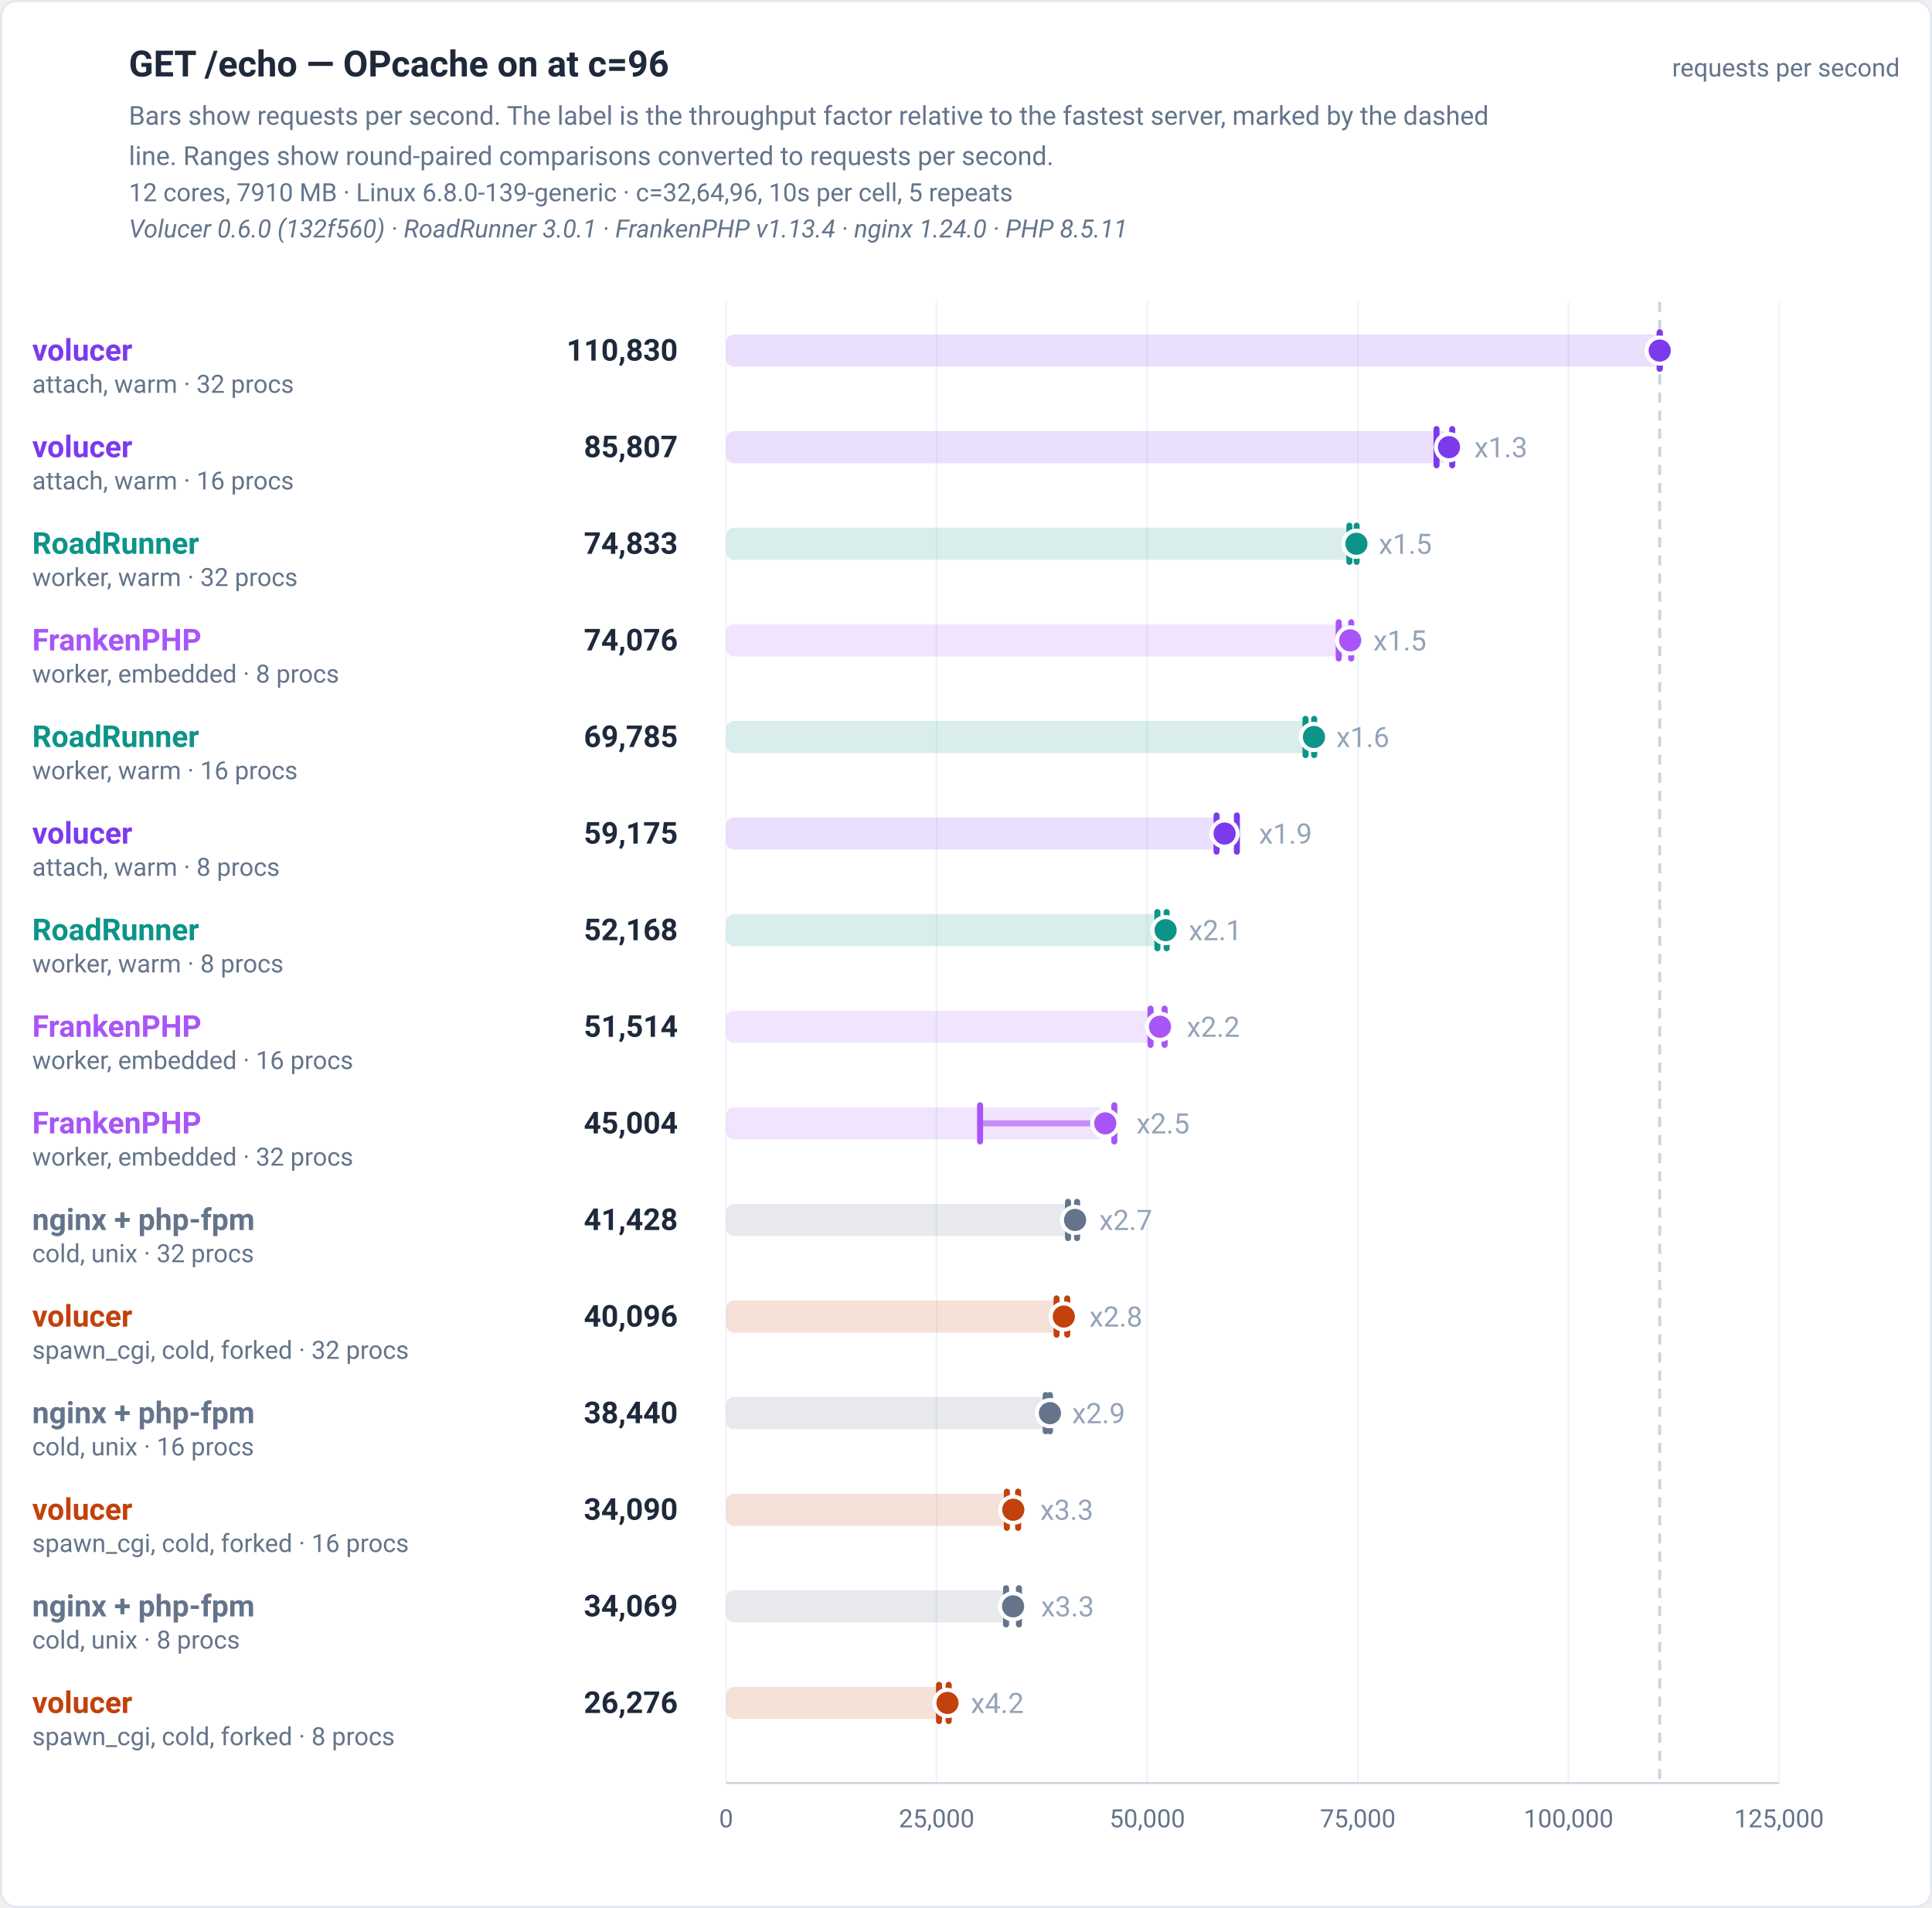
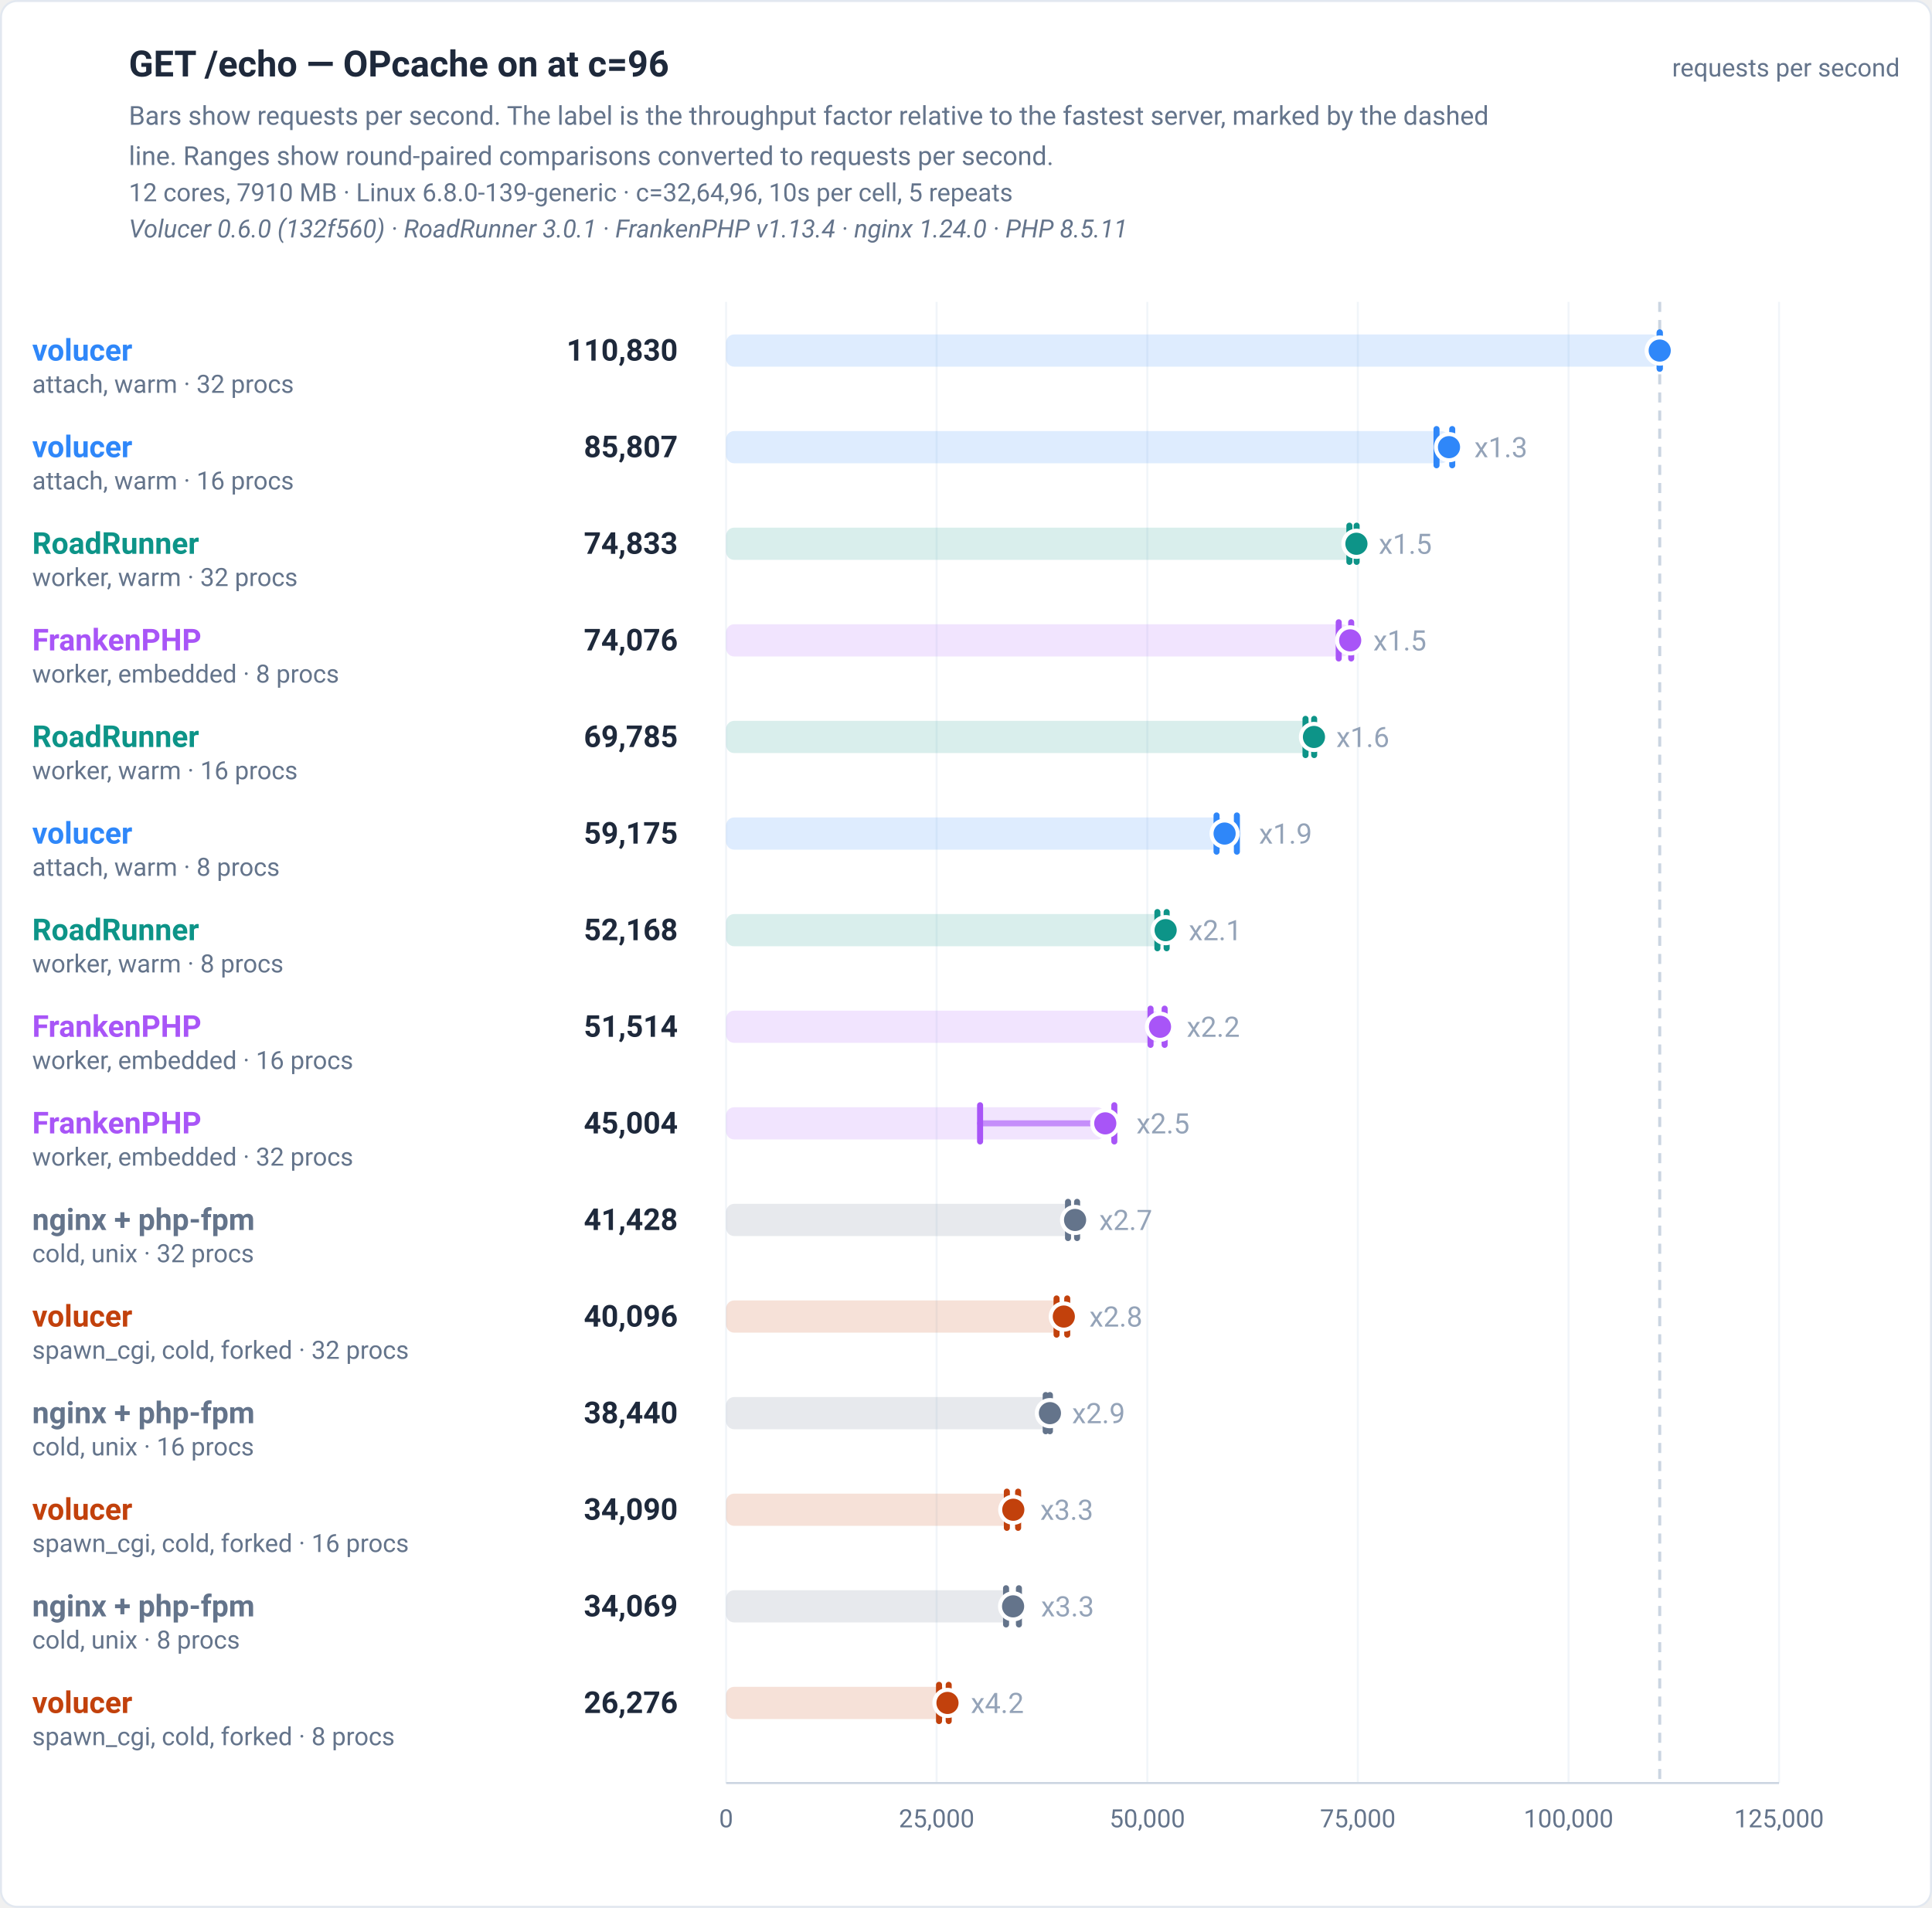
<svg xmlns="http://www.w3.org/2000/svg" width="960" height="948" viewBox="0 0 960 948" role="img" aria-label="GET /echo — OPcache on at c=96">
  <rect x="0.5" y="0.5" width="959" height="947" rx="8" fill="#ffffff" stroke="#e2e8f0" />
  <text x="64.0" y="38.0" font-family="-apple-system,BlinkMacSystemFont,'Segoe UI',Roboto,Helvetica,Arial,sans-serif" font-size="18" fill="#1e293b" text-anchor="start" font-weight="600">GET /echo — OPcache on at c=96</text>
  <text x="64.0" y="62.0" font-family="-apple-system,BlinkMacSystemFont,'Segoe UI',Roboto,Helvetica,Arial,sans-serif" font-size="13.0" fill="#64748b" text-anchor="start" font-weight="normal">Bars show requests per second. The label is the throughput factor relative to the fastest server, marked by the dashed</text>
  <text x="64.0" y="82.0" font-family="-apple-system,BlinkMacSystemFont,'Segoe UI',Roboto,Helvetica,Arial,sans-serif" font-size="13.0" fill="#64748b" text-anchor="start" font-weight="normal">line. Ranges show round-paired comparisons converted to requests per second.</text>
  <text x="64.0" y="100.0" font-family="-apple-system,BlinkMacSystemFont,'Segoe UI',Roboto,Helvetica,Arial,sans-serif" font-size="12.5" fill="#64748b" text-anchor="start" font-weight="normal">12 cores, 7910 MB · Linux 6.8.0-139-generic · c=32,64,96, 10s per cell, 5 repeats</text>
  <text x="64.0" y="118.0" font-family="-apple-system,BlinkMacSystemFont,'Segoe UI',Roboto,Helvetica,Arial,sans-serif" font-size="12.5" fill="#64748b" text-anchor="start" font-weight="normal" font-style="italic">Volucer 0.6.0 (132f560) · RoadRunner 3.0.1 · FrankenPHP v1.13.4 · nginx 1.24.0 · PHP 8.5.11</text>
  <text x="944.0" y="38.0" font-family="-apple-system,BlinkMacSystemFont,'Segoe UI',Roboto,Helvetica,Arial,sans-serif" font-size="12.5" fill="#64748b" text-anchor="end" font-weight="normal">requests per second</text>
  <line x1="360.8" y1="150.0" x2="360.8" y2="886.0" stroke="#f1f5f9" stroke-width="1" />
  <text x="360.8" y="908.0" font-family="-apple-system,BlinkMacSystemFont,'Segoe UI',Roboto,Helvetica,Arial,sans-serif" font-size="12.5" fill="#64748b" text-anchor="middle" font-weight="normal">0</text>
  <line x1="465.4" y1="150.0" x2="465.4" y2="886.0" stroke="#f1f5f9" stroke-width="1" />
  <text x="465.4" y="908.0" font-family="-apple-system,BlinkMacSystemFont,'Segoe UI',Roboto,Helvetica,Arial,sans-serif" font-size="12.5" fill="#64748b" text-anchor="middle" font-weight="normal">25,000</text>
  <line x1="570.1" y1="150.0" x2="570.1" y2="886.0" stroke="#f1f5f9" stroke-width="1" />
  <text x="570.1" y="908.0" font-family="-apple-system,BlinkMacSystemFont,'Segoe UI',Roboto,Helvetica,Arial,sans-serif" font-size="12.5" fill="#64748b" text-anchor="middle" font-weight="normal">50,000</text>
  <line x1="674.7" y1="150.0" x2="674.7" y2="886.0" stroke="#f1f5f9" stroke-width="1" />
  <text x="674.7" y="908.0" font-family="-apple-system,BlinkMacSystemFont,'Segoe UI',Roboto,Helvetica,Arial,sans-serif" font-size="12.5" fill="#64748b" text-anchor="middle" font-weight="normal">75,000</text>
  <line x1="779.4" y1="150.0" x2="779.4" y2="886.0" stroke="#f1f5f9" stroke-width="1" />
  <text x="779.4" y="908.0" font-family="-apple-system,BlinkMacSystemFont,'Segoe UI',Roboto,Helvetica,Arial,sans-serif" font-size="12.5" fill="#64748b" text-anchor="middle" font-weight="normal">100,000</text>
  <line x1="884.0" y1="150.0" x2="884.0" y2="886.0" stroke="#f1f5f9" stroke-width="1" />
  <text x="884.0" y="908.0" font-family="-apple-system,BlinkMacSystemFont,'Segoe UI',Roboto,Helvetica,Arial,sans-serif" font-size="12.5" fill="#64748b" text-anchor="middle" font-weight="normal">125,000</text>
  <line x1="824.7" y1="150.0" x2="824.7" y2="886.0" stroke="#cbd5e1" stroke-width="1.5" stroke-dasharray="5 4" />
  <line x1="360.8" y1="886.0" x2="884.0" y2="886.0" stroke="#cbd5e1" stroke-width="1" />
-   <rect x="360.8" y="166.2" width="463.9" height="16.0" rx="4" fill="#7c3aed" fill-opacity="0.16" />
-   <line x1="824.7" y1="174.2" x2="824.7" y2="174.2" stroke="#7c3aed" stroke-width="3" stroke-linecap="round" opacity="0.6" />
-   <line x1="824.7" y1="165.2" x2="824.7" y2="183.2" stroke="#7c3aed" stroke-width="3" stroke-linecap="round" />
-   <line x1="824.7" y1="165.2" x2="824.7" y2="183.2" stroke="#7c3aed" stroke-width="3" stroke-linecap="round" />
-   <circle cx="824.7" cy="174.2" r="6.5" fill="#7c3aed" stroke="#ffffff" stroke-width="2" />
-   <text x="16.0" y="179.2" font-family="-apple-system,BlinkMacSystemFont,'Segoe UI',Roboto,Helvetica,Arial,sans-serif" font-size="15.0" fill="#7c3aed" text-anchor="start" font-weight="700">volucer</text>
+   <rect x="360.8" y="166.2" width="463.9" height="16.0" rx="4" fill="#2F87F9" fill-opacity="0.16" />
+   <line x1="824.7" y1="174.2" x2="824.7" y2="174.2" stroke="#2F87F9" stroke-width="3" stroke-linecap="round" opacity="0.6" />
+   <line x1="824.7" y1="165.2" x2="824.7" y2="183.2" stroke="#2F87F9" stroke-width="3" stroke-linecap="round" />
+   <line x1="824.7" y1="165.2" x2="824.7" y2="183.2" stroke="#2F87F9" stroke-width="3" stroke-linecap="round" />
+   <circle cx="824.7" cy="174.2" r="6.5" fill="#2F87F9" stroke="#ffffff" stroke-width="2" />
+   <text x="16.0" y="179.2" font-family="-apple-system,BlinkMacSystemFont,'Segoe UI',Roboto,Helvetica,Arial,sans-serif" font-size="15.0" fill="#2F87F9" text-anchor="start" font-weight="700">volucer</text>
  <text x="16.0" y="195.2" font-family="-apple-system,BlinkMacSystemFont,'Segoe UI',Roboto,Helvetica,Arial,sans-serif" font-size="12.5" fill="#64748b" text-anchor="start" font-weight="normal">attach, warm · 32 procs</text>
  <text x="336.8" y="179.2" font-family="-apple-system,BlinkMacSystemFont,'Segoe UI',Roboto,Helvetica,Arial,sans-serif" font-size="15.0" fill="#1e293b" text-anchor="end" font-weight="700">110,830</text>
-   <rect x="360.8" y="214.2" width="359.2" height="16.0" rx="4" fill="#7c3aed" fill-opacity="0.16" />
-   <line x1="713.8" y1="222.2" x2="721.6" y2="222.2" stroke="#7c3aed" stroke-width="3" stroke-linecap="round" opacity="0.6" />
-   <line x1="713.8" y1="213.2" x2="713.8" y2="231.2" stroke="#7c3aed" stroke-width="3" stroke-linecap="round" />
-   <line x1="721.6" y1="213.2" x2="721.6" y2="231.2" stroke="#7c3aed" stroke-width="3" stroke-linecap="round" />
-   <circle cx="720.0" cy="222.2" r="6.5" fill="#7c3aed" stroke="#ffffff" stroke-width="2" />
-   <text x="16.0" y="227.2" font-family="-apple-system,BlinkMacSystemFont,'Segoe UI',Roboto,Helvetica,Arial,sans-serif" font-size="15.0" fill="#7c3aed" text-anchor="start" font-weight="700">volucer</text>
+   <rect x="360.8" y="214.2" width="359.2" height="16.0" rx="4" fill="#2F87F9" fill-opacity="0.16" />
+   <line x1="713.8" y1="222.2" x2="721.6" y2="222.2" stroke="#2F87F9" stroke-width="3" stroke-linecap="round" opacity="0.6" />
+   <line x1="713.8" y1="213.2" x2="713.8" y2="231.2" stroke="#2F87F9" stroke-width="3" stroke-linecap="round" />
+   <line x1="721.6" y1="213.2" x2="721.6" y2="231.2" stroke="#2F87F9" stroke-width="3" stroke-linecap="round" />
+   <circle cx="720.0" cy="222.2" r="6.5" fill="#2F87F9" stroke="#ffffff" stroke-width="2" />
+   <text x="16.0" y="227.2" font-family="-apple-system,BlinkMacSystemFont,'Segoe UI',Roboto,Helvetica,Arial,sans-serif" font-size="15.0" fill="#2F87F9" text-anchor="start" font-weight="700">volucer</text>
  <text x="16.0" y="243.2" font-family="-apple-system,BlinkMacSystemFont,'Segoe UI',Roboto,Helvetica,Arial,sans-serif" font-size="12.5" fill="#64748b" text-anchor="start" font-weight="normal">attach, warm · 16 procs</text>
  <text x="336.8" y="227.2" font-family="-apple-system,BlinkMacSystemFont,'Segoe UI',Roboto,Helvetica,Arial,sans-serif" font-size="15.0" fill="#1e293b" text-anchor="end" font-weight="700">85,807</text>
  <text x="732.6" y="227.2" font-family="-apple-system,BlinkMacSystemFont,'Segoe UI',Roboto,Helvetica,Arial,sans-serif" font-size="14.0" fill="#94a3b8" text-anchor="start" font-weight="normal">x1.3</text>
  <rect x="360.8" y="262.2" width="313.2" height="16.0" rx="4" fill="#0d9488" fill-opacity="0.16" />
  <line x1="670.5" y1="270.2" x2="674.1" y2="270.2" stroke="#0d9488" stroke-width="3" stroke-linecap="round" opacity="0.6" />
  <line x1="670.5" y1="261.2" x2="670.5" y2="279.2" stroke="#0d9488" stroke-width="3" stroke-linecap="round" />
  <line x1="674.1" y1="261.2" x2="674.1" y2="279.2" stroke="#0d9488" stroke-width="3" stroke-linecap="round" />
  <circle cx="674.0" cy="270.2" r="6.5" fill="#0d9488" stroke="#ffffff" stroke-width="2" />
  <text x="16.0" y="275.2" font-family="-apple-system,BlinkMacSystemFont,'Segoe UI',Roboto,Helvetica,Arial,sans-serif" font-size="15.0" fill="#0d9488" text-anchor="start" font-weight="700">RoadRunner</text>
  <text x="16.0" y="291.2" font-family="-apple-system,BlinkMacSystemFont,'Segoe UI',Roboto,Helvetica,Arial,sans-serif" font-size="12.5" fill="#64748b" text-anchor="start" font-weight="normal">worker, warm · 32 procs</text>
  <text x="336.8" y="275.2" font-family="-apple-system,BlinkMacSystemFont,'Segoe UI',Roboto,Helvetica,Arial,sans-serif" font-size="15.0" fill="#1e293b" text-anchor="end" font-weight="700">74,833</text>
  <text x="685.1" y="275.2" font-family="-apple-system,BlinkMacSystemFont,'Segoe UI',Roboto,Helvetica,Arial,sans-serif" font-size="14.0" fill="#94a3b8" text-anchor="start" font-weight="normal">x1.5</text>
  <rect x="360.8" y="310.2" width="310.1" height="16.0" rx="4" fill="#a855f7" fill-opacity="0.16" />
  <line x1="665.2" y1="318.2" x2="671.4" y2="318.2" stroke="#a855f7" stroke-width="3" stroke-linecap="round" opacity="0.6" />
  <line x1="665.2" y1="309.2" x2="665.2" y2="327.2" stroke="#a855f7" stroke-width="3" stroke-linecap="round" />
  <line x1="671.4" y1="309.2" x2="671.4" y2="327.2" stroke="#a855f7" stroke-width="3" stroke-linecap="round" />
  <circle cx="670.9" cy="318.2" r="6.5" fill="#a855f7" stroke="#ffffff" stroke-width="2" />
  <text x="16.0" y="323.2" font-family="-apple-system,BlinkMacSystemFont,'Segoe UI',Roboto,Helvetica,Arial,sans-serif" font-size="15.0" fill="#a855f7" text-anchor="start" font-weight="700">FrankenPHP</text>
  <text x="16.0" y="339.2" font-family="-apple-system,BlinkMacSystemFont,'Segoe UI',Roboto,Helvetica,Arial,sans-serif" font-size="12.5" fill="#64748b" text-anchor="start" font-weight="normal">worker, embedded · 8 procs</text>
  <text x="336.8" y="323.2" font-family="-apple-system,BlinkMacSystemFont,'Segoe UI',Roboto,Helvetica,Arial,sans-serif" font-size="15.0" fill="#1e293b" text-anchor="end" font-weight="700">74,076</text>
  <text x="682.4" y="323.2" font-family="-apple-system,BlinkMacSystemFont,'Segoe UI',Roboto,Helvetica,Arial,sans-serif" font-size="14.0" fill="#94a3b8" text-anchor="start" font-weight="normal">x1.5</text>
  <rect x="360.8" y="358.2" width="292.1" height="16.0" rx="4" fill="#0d9488" fill-opacity="0.16" />
  <line x1="648.7" y1="366.2" x2="653.0" y2="366.2" stroke="#0d9488" stroke-width="3" stroke-linecap="round" opacity="0.6" />
  <line x1="648.7" y1="357.2" x2="648.7" y2="375.2" stroke="#0d9488" stroke-width="3" stroke-linecap="round" />
  <line x1="653.0" y1="357.2" x2="653.0" y2="375.2" stroke="#0d9488" stroke-width="3" stroke-linecap="round" />
  <circle cx="652.9" cy="366.2" r="6.5" fill="#0d9488" stroke="#ffffff" stroke-width="2" />
  <text x="16.0" y="371.2" font-family="-apple-system,BlinkMacSystemFont,'Segoe UI',Roboto,Helvetica,Arial,sans-serif" font-size="15.0" fill="#0d9488" text-anchor="start" font-weight="700">RoadRunner</text>
  <text x="16.0" y="387.2" font-family="-apple-system,BlinkMacSystemFont,'Segoe UI',Roboto,Helvetica,Arial,sans-serif" font-size="12.5" fill="#64748b" text-anchor="start" font-weight="normal">worker, warm · 16 procs</text>
  <text x="336.8" y="371.2" font-family="-apple-system,BlinkMacSystemFont,'Segoe UI',Roboto,Helvetica,Arial,sans-serif" font-size="15.0" fill="#1e293b" text-anchor="end" font-weight="700">69,785</text>
  <text x="664.0" y="371.2" font-family="-apple-system,BlinkMacSystemFont,'Segoe UI',Roboto,Helvetica,Arial,sans-serif" font-size="14.0" fill="#94a3b8" text-anchor="start" font-weight="normal">x1.6</text>
-   <rect x="360.8" y="406.2" width="247.7" height="16.0" rx="4" fill="#7c3aed" fill-opacity="0.16" />
-   <line x1="604.5" y1="414.2" x2="614.6" y2="414.2" stroke="#7c3aed" stroke-width="3" stroke-linecap="round" opacity="0.6" />
-   <line x1="604.5" y1="405.2" x2="604.5" y2="423.2" stroke="#7c3aed" stroke-width="3" stroke-linecap="round" />
-   <line x1="614.6" y1="405.2" x2="614.6" y2="423.2" stroke="#7c3aed" stroke-width="3" stroke-linecap="round" />
-   <circle cx="608.5" cy="414.2" r="6.5" fill="#7c3aed" stroke="#ffffff" stroke-width="2" />
-   <text x="16.0" y="419.2" font-family="-apple-system,BlinkMacSystemFont,'Segoe UI',Roboto,Helvetica,Arial,sans-serif" font-size="15.0" fill="#7c3aed" text-anchor="start" font-weight="700">volucer</text>
+   <rect x="360.8" y="406.2" width="247.7" height="16.0" rx="4" fill="#2F87F9" fill-opacity="0.16" />
+   <line x1="604.5" y1="414.2" x2="614.6" y2="414.2" stroke="#2F87F9" stroke-width="3" stroke-linecap="round" opacity="0.6" />
+   <line x1="604.5" y1="405.2" x2="604.5" y2="423.2" stroke="#2F87F9" stroke-width="3" stroke-linecap="round" />
+   <line x1="614.6" y1="405.2" x2="614.6" y2="423.2" stroke="#2F87F9" stroke-width="3" stroke-linecap="round" />
+   <circle cx="608.5" cy="414.2" r="6.5" fill="#2F87F9" stroke="#ffffff" stroke-width="2" />
+   <text x="16.0" y="419.2" font-family="-apple-system,BlinkMacSystemFont,'Segoe UI',Roboto,Helvetica,Arial,sans-serif" font-size="15.0" fill="#2F87F9" text-anchor="start" font-weight="700">volucer</text>
  <text x="16.0" y="435.2" font-family="-apple-system,BlinkMacSystemFont,'Segoe UI',Roboto,Helvetica,Arial,sans-serif" font-size="12.5" fill="#64748b" text-anchor="start" font-weight="normal">attach, warm · 8 procs</text>
  <text x="336.8" y="419.2" font-family="-apple-system,BlinkMacSystemFont,'Segoe UI',Roboto,Helvetica,Arial,sans-serif" font-size="15.0" fill="#1e293b" text-anchor="end" font-weight="700">59,175</text>
  <text x="625.6" y="419.2" font-family="-apple-system,BlinkMacSystemFont,'Segoe UI',Roboto,Helvetica,Arial,sans-serif" font-size="14.0" fill="#94a3b8" text-anchor="start" font-weight="normal">x1.9</text>
  <rect x="360.8" y="454.2" width="218.4" height="16.0" rx="4" fill="#0d9488" fill-opacity="0.16" />
  <line x1="575.1" y1="462.2" x2="579.7" y2="462.2" stroke="#0d9488" stroke-width="3" stroke-linecap="round" opacity="0.6" />
  <line x1="575.1" y1="453.2" x2="575.1" y2="471.2" stroke="#0d9488" stroke-width="3" stroke-linecap="round" />
  <line x1="579.7" y1="453.2" x2="579.7" y2="471.2" stroke="#0d9488" stroke-width="3" stroke-linecap="round" />
  <circle cx="579.2" cy="462.2" r="6.5" fill="#0d9488" stroke="#ffffff" stroke-width="2" />
  <text x="16.0" y="467.2" font-family="-apple-system,BlinkMacSystemFont,'Segoe UI',Roboto,Helvetica,Arial,sans-serif" font-size="15.0" fill="#0d9488" text-anchor="start" font-weight="700">RoadRunner</text>
  <text x="16.0" y="483.2" font-family="-apple-system,BlinkMacSystemFont,'Segoe UI',Roboto,Helvetica,Arial,sans-serif" font-size="12.5" fill="#64748b" text-anchor="start" font-weight="normal">worker, warm · 8 procs</text>
  <text x="336.8" y="467.2" font-family="-apple-system,BlinkMacSystemFont,'Segoe UI',Roboto,Helvetica,Arial,sans-serif" font-size="15.0" fill="#1e293b" text-anchor="end" font-weight="700">52,168</text>
  <text x="590.7" y="467.2" font-family="-apple-system,BlinkMacSystemFont,'Segoe UI',Roboto,Helvetica,Arial,sans-serif" font-size="14.0" fill="#94a3b8" text-anchor="start" font-weight="normal">x2.1</text>
  <rect x="360.8" y="502.2" width="215.6" height="16.0" rx="4" fill="#a855f7" fill-opacity="0.16" />
  <line x1="571.7" y1="510.2" x2="578.7" y2="510.2" stroke="#a855f7" stroke-width="3" stroke-linecap="round" opacity="0.6" />
  <line x1="571.7" y1="501.2" x2="571.7" y2="519.2" stroke="#a855f7" stroke-width="3" stroke-linecap="round" />
  <line x1="578.7" y1="501.2" x2="578.7" y2="519.2" stroke="#a855f7" stroke-width="3" stroke-linecap="round" />
  <circle cx="576.4" cy="510.2" r="6.5" fill="#a855f7" stroke="#ffffff" stroke-width="2" />
  <text x="16.0" y="515.2" font-family="-apple-system,BlinkMacSystemFont,'Segoe UI',Roboto,Helvetica,Arial,sans-serif" font-size="15.0" fill="#a855f7" text-anchor="start" font-weight="700">FrankenPHP</text>
  <text x="16.0" y="531.2" font-family="-apple-system,BlinkMacSystemFont,'Segoe UI',Roboto,Helvetica,Arial,sans-serif" font-size="12.5" fill="#64748b" text-anchor="start" font-weight="normal">worker, embedded · 16 procs</text>
  <text x="336.8" y="515.2" font-family="-apple-system,BlinkMacSystemFont,'Segoe UI',Roboto,Helvetica,Arial,sans-serif" font-size="15.0" fill="#1e293b" text-anchor="end" font-weight="700">51,514</text>
  <text x="589.7" y="515.2" font-family="-apple-system,BlinkMacSystemFont,'Segoe UI',Roboto,Helvetica,Arial,sans-serif" font-size="14.0" fill="#94a3b8" text-anchor="start" font-weight="normal">x2.2</text>
  <rect x="360.8" y="550.2" width="188.4" height="16.0" rx="4" fill="#a855f7" fill-opacity="0.16" />
  <line x1="487.0" y1="558.2" x2="553.7" y2="558.2" stroke="#a855f7" stroke-width="3" stroke-linecap="round" opacity="0.6" />
  <line x1="487.0" y1="549.2" x2="487.0" y2="567.2" stroke="#a855f7" stroke-width="3" stroke-linecap="round" />
  <line x1="553.7" y1="549.2" x2="553.7" y2="567.2" stroke="#a855f7" stroke-width="3" stroke-linecap="round" />
  <circle cx="549.2" cy="558.2" r="6.5" fill="#a855f7" stroke="#ffffff" stroke-width="2" />
  <text x="16.0" y="563.2" font-family="-apple-system,BlinkMacSystemFont,'Segoe UI',Roboto,Helvetica,Arial,sans-serif" font-size="15.0" fill="#a855f7" text-anchor="start" font-weight="700">FrankenPHP</text>
  <text x="16.0" y="579.2" font-family="-apple-system,BlinkMacSystemFont,'Segoe UI',Roboto,Helvetica,Arial,sans-serif" font-size="12.5" fill="#64748b" text-anchor="start" font-weight="normal">worker, embedded · 32 procs</text>
  <text x="336.8" y="563.2" font-family="-apple-system,BlinkMacSystemFont,'Segoe UI',Roboto,Helvetica,Arial,sans-serif" font-size="15.0" fill="#1e293b" text-anchor="end" font-weight="700">45,004</text>
  <text x="564.7" y="563.2" font-family="-apple-system,BlinkMacSystemFont,'Segoe UI',Roboto,Helvetica,Arial,sans-serif" font-size="14.0" fill="#94a3b8" text-anchor="start" font-weight="normal">x2.5</text>
  <rect x="360.8" y="598.2" width="173.4" height="16.0" rx="4" fill="#64748b" fill-opacity="0.16" />
  <line x1="530.7" y1="606.2" x2="535.2" y2="606.2" stroke="#64748b" stroke-width="3" stroke-linecap="round" opacity="0.6" />
  <line x1="530.7" y1="597.2" x2="530.7" y2="615.2" stroke="#64748b" stroke-width="3" stroke-linecap="round" />
  <line x1="535.2" y1="597.2" x2="535.2" y2="615.2" stroke="#64748b" stroke-width="3" stroke-linecap="round" />
  <circle cx="534.2" cy="606.2" r="6.5" fill="#64748b" stroke="#ffffff" stroke-width="2" />
  <text x="16.0" y="611.2" font-family="-apple-system,BlinkMacSystemFont,'Segoe UI',Roboto,Helvetica,Arial,sans-serif" font-size="15.0" fill="#64748b" text-anchor="start" font-weight="700">nginx + php-fpm</text>
  <text x="16.0" y="627.2" font-family="-apple-system,BlinkMacSystemFont,'Segoe UI',Roboto,Helvetica,Arial,sans-serif" font-size="12.5" fill="#64748b" text-anchor="start" font-weight="normal">cold, unix · 32 procs</text>
  <text x="336.8" y="611.2" font-family="-apple-system,BlinkMacSystemFont,'Segoe UI',Roboto,Helvetica,Arial,sans-serif" font-size="15.0" fill="#1e293b" text-anchor="end" font-weight="700">41,428</text>
  <text x="546.2" y="611.2" font-family="-apple-system,BlinkMacSystemFont,'Segoe UI',Roboto,Helvetica,Arial,sans-serif" font-size="14.0" fill="#94a3b8" text-anchor="start" font-weight="normal">x2.7</text>
  <rect x="360.8" y="646.2" width="167.8" height="16.0" rx="4" fill="#c2410c" fill-opacity="0.16" />
  <line x1="525.0" y1="654.2" x2="530.3" y2="654.2" stroke="#c2410c" stroke-width="3" stroke-linecap="round" opacity="0.6" />
  <line x1="525.0" y1="645.2" x2="525.0" y2="663.2" stroke="#c2410c" stroke-width="3" stroke-linecap="round" />
  <line x1="530.3" y1="645.2" x2="530.3" y2="663.2" stroke="#c2410c" stroke-width="3" stroke-linecap="round" />
  <circle cx="528.6" cy="654.2" r="6.5" fill="#c2410c" stroke="#ffffff" stroke-width="2" />
  <text x="16.0" y="659.2" font-family="-apple-system,BlinkMacSystemFont,'Segoe UI',Roboto,Helvetica,Arial,sans-serif" font-size="15.0" fill="#c2410c" text-anchor="start" font-weight="700">volucer</text>
  <text x="16.0" y="675.2" font-family="-apple-system,BlinkMacSystemFont,'Segoe UI',Roboto,Helvetica,Arial,sans-serif" font-size="12.5" fill="#64748b" text-anchor="start" font-weight="normal">spawn_cgi, cold, forked · 32 procs</text>
  <text x="336.8" y="659.2" font-family="-apple-system,BlinkMacSystemFont,'Segoe UI',Roboto,Helvetica,Arial,sans-serif" font-size="15.0" fill="#1e293b" text-anchor="end" font-weight="700">40,096</text>
  <text x="541.3" y="659.2" font-family="-apple-system,BlinkMacSystemFont,'Segoe UI',Roboto,Helvetica,Arial,sans-serif" font-size="14.0" fill="#94a3b8" text-anchor="start" font-weight="normal">x2.8</text>
  <rect x="360.8" y="694.2" width="160.9" height="16.0" rx="4" fill="#64748b" fill-opacity="0.16" />
  <line x1="519.6" y1="702.2" x2="521.7" y2="702.2" stroke="#64748b" stroke-width="3" stroke-linecap="round" opacity="0.6" />
  <line x1="519.6" y1="693.2" x2="519.6" y2="711.2" stroke="#64748b" stroke-width="3" stroke-linecap="round" />
  <line x1="521.7" y1="693.2" x2="521.7" y2="711.2" stroke="#64748b" stroke-width="3" stroke-linecap="round" />
  <circle cx="521.7" cy="702.2" r="6.5" fill="#64748b" stroke="#ffffff" stroke-width="2" />
  <text x="16.0" y="707.2" font-family="-apple-system,BlinkMacSystemFont,'Segoe UI',Roboto,Helvetica,Arial,sans-serif" font-size="15.0" fill="#64748b" text-anchor="start" font-weight="700">nginx + php-fpm</text>
  <text x="16.0" y="723.2" font-family="-apple-system,BlinkMacSystemFont,'Segoe UI',Roboto,Helvetica,Arial,sans-serif" font-size="12.5" fill="#64748b" text-anchor="start" font-weight="normal">cold, unix · 16 procs</text>
  <text x="336.8" y="707.2" font-family="-apple-system,BlinkMacSystemFont,'Segoe UI',Roboto,Helvetica,Arial,sans-serif" font-size="15.0" fill="#1e293b" text-anchor="end" font-weight="700">38,440</text>
  <text x="532.7" y="707.2" font-family="-apple-system,BlinkMacSystemFont,'Segoe UI',Roboto,Helvetica,Arial,sans-serif" font-size="14.0" fill="#94a3b8" text-anchor="start" font-weight="normal">x2.9</text>
  <rect x="360.8" y="742.2" width="142.7" height="16.0" rx="4" fill="#c2410c" fill-opacity="0.16" />
  <line x1="500.3" y1="750.2" x2="505.9" y2="750.2" stroke="#c2410c" stroke-width="3" stroke-linecap="round" opacity="0.6" />
  <line x1="500.3" y1="741.2" x2="500.3" y2="759.2" stroke="#c2410c" stroke-width="3" stroke-linecap="round" />
  <line x1="505.9" y1="741.2" x2="505.9" y2="759.2" stroke="#c2410c" stroke-width="3" stroke-linecap="round" />
  <circle cx="503.5" cy="750.2" r="6.5" fill="#c2410c" stroke="#ffffff" stroke-width="2" />
  <text x="16.0" y="755.2" font-family="-apple-system,BlinkMacSystemFont,'Segoe UI',Roboto,Helvetica,Arial,sans-serif" font-size="15.0" fill="#c2410c" text-anchor="start" font-weight="700">volucer</text>
  <text x="16.0" y="771.2" font-family="-apple-system,BlinkMacSystemFont,'Segoe UI',Roboto,Helvetica,Arial,sans-serif" font-size="12.5" fill="#64748b" text-anchor="start" font-weight="normal">spawn_cgi, cold, forked · 16 procs</text>
  <text x="336.8" y="755.2" font-family="-apple-system,BlinkMacSystemFont,'Segoe UI',Roboto,Helvetica,Arial,sans-serif" font-size="15.0" fill="#1e293b" text-anchor="end" font-weight="700">34,090</text>
  <text x="516.9" y="755.2" font-family="-apple-system,BlinkMacSystemFont,'Segoe UI',Roboto,Helvetica,Arial,sans-serif" font-size="14.0" fill="#94a3b8" text-anchor="start" font-weight="normal">x3.3</text>
  <rect x="360.8" y="790.2" width="142.6" height="16.0" rx="4" fill="#64748b" fill-opacity="0.16" />
  <line x1="499.9" y1="798.2" x2="506.3" y2="798.2" stroke="#64748b" stroke-width="3" stroke-linecap="round" opacity="0.6" />
  <line x1="499.9" y1="789.2" x2="499.9" y2="807.2" stroke="#64748b" stroke-width="3" stroke-linecap="round" />
  <line x1="506.3" y1="789.2" x2="506.3" y2="807.2" stroke="#64748b" stroke-width="3" stroke-linecap="round" />
  <circle cx="503.4" cy="798.2" r="6.5" fill="#64748b" stroke="#ffffff" stroke-width="2" />
  <text x="16.0" y="803.2" font-family="-apple-system,BlinkMacSystemFont,'Segoe UI',Roboto,Helvetica,Arial,sans-serif" font-size="15.0" fill="#64748b" text-anchor="start" font-weight="700">nginx + php-fpm</text>
  <text x="16.0" y="819.2" font-family="-apple-system,BlinkMacSystemFont,'Segoe UI',Roboto,Helvetica,Arial,sans-serif" font-size="12.5" fill="#64748b" text-anchor="start" font-weight="normal">cold, unix · 8 procs</text>
  <text x="336.8" y="803.2" font-family="-apple-system,BlinkMacSystemFont,'Segoe UI',Roboto,Helvetica,Arial,sans-serif" font-size="15.0" fill="#1e293b" text-anchor="end" font-weight="700">34,069</text>
  <text x="517.3" y="803.2" font-family="-apple-system,BlinkMacSystemFont,'Segoe UI',Roboto,Helvetica,Arial,sans-serif" font-size="14.0" fill="#94a3b8" text-anchor="start" font-weight="normal">x3.3</text>
  <rect x="360.8" y="838.2" width="110.0" height="16.0" rx="4" fill="#c2410c" fill-opacity="0.16" />
  <line x1="466.6" y1="846.2" x2="471.4" y2="846.2" stroke="#c2410c" stroke-width="3" stroke-linecap="round" opacity="0.6" />
  <line x1="466.6" y1="837.2" x2="466.6" y2="855.2" stroke="#c2410c" stroke-width="3" stroke-linecap="round" />
  <line x1="471.4" y1="837.2" x2="471.4" y2="855.2" stroke="#c2410c" stroke-width="3" stroke-linecap="round" />
  <circle cx="470.8" cy="846.2" r="6.5" fill="#c2410c" stroke="#ffffff" stroke-width="2" />
  <text x="16.0" y="851.2" font-family="-apple-system,BlinkMacSystemFont,'Segoe UI',Roboto,Helvetica,Arial,sans-serif" font-size="15.0" fill="#c2410c" text-anchor="start" font-weight="700">volucer</text>
  <text x="16.0" y="867.2" font-family="-apple-system,BlinkMacSystemFont,'Segoe UI',Roboto,Helvetica,Arial,sans-serif" font-size="12.5" fill="#64748b" text-anchor="start" font-weight="normal">spawn_cgi, cold, forked · 8 procs</text>
  <text x="336.8" y="851.2" font-family="-apple-system,BlinkMacSystemFont,'Segoe UI',Roboto,Helvetica,Arial,sans-serif" font-size="15.0" fill="#1e293b" text-anchor="end" font-weight="700">26,276</text>
  <text x="482.4" y="851.2" font-family="-apple-system,BlinkMacSystemFont,'Segoe UI',Roboto,Helvetica,Arial,sans-serif" font-size="14.0" fill="#94a3b8" text-anchor="start" font-weight="normal">x4.2</text>
</svg>
